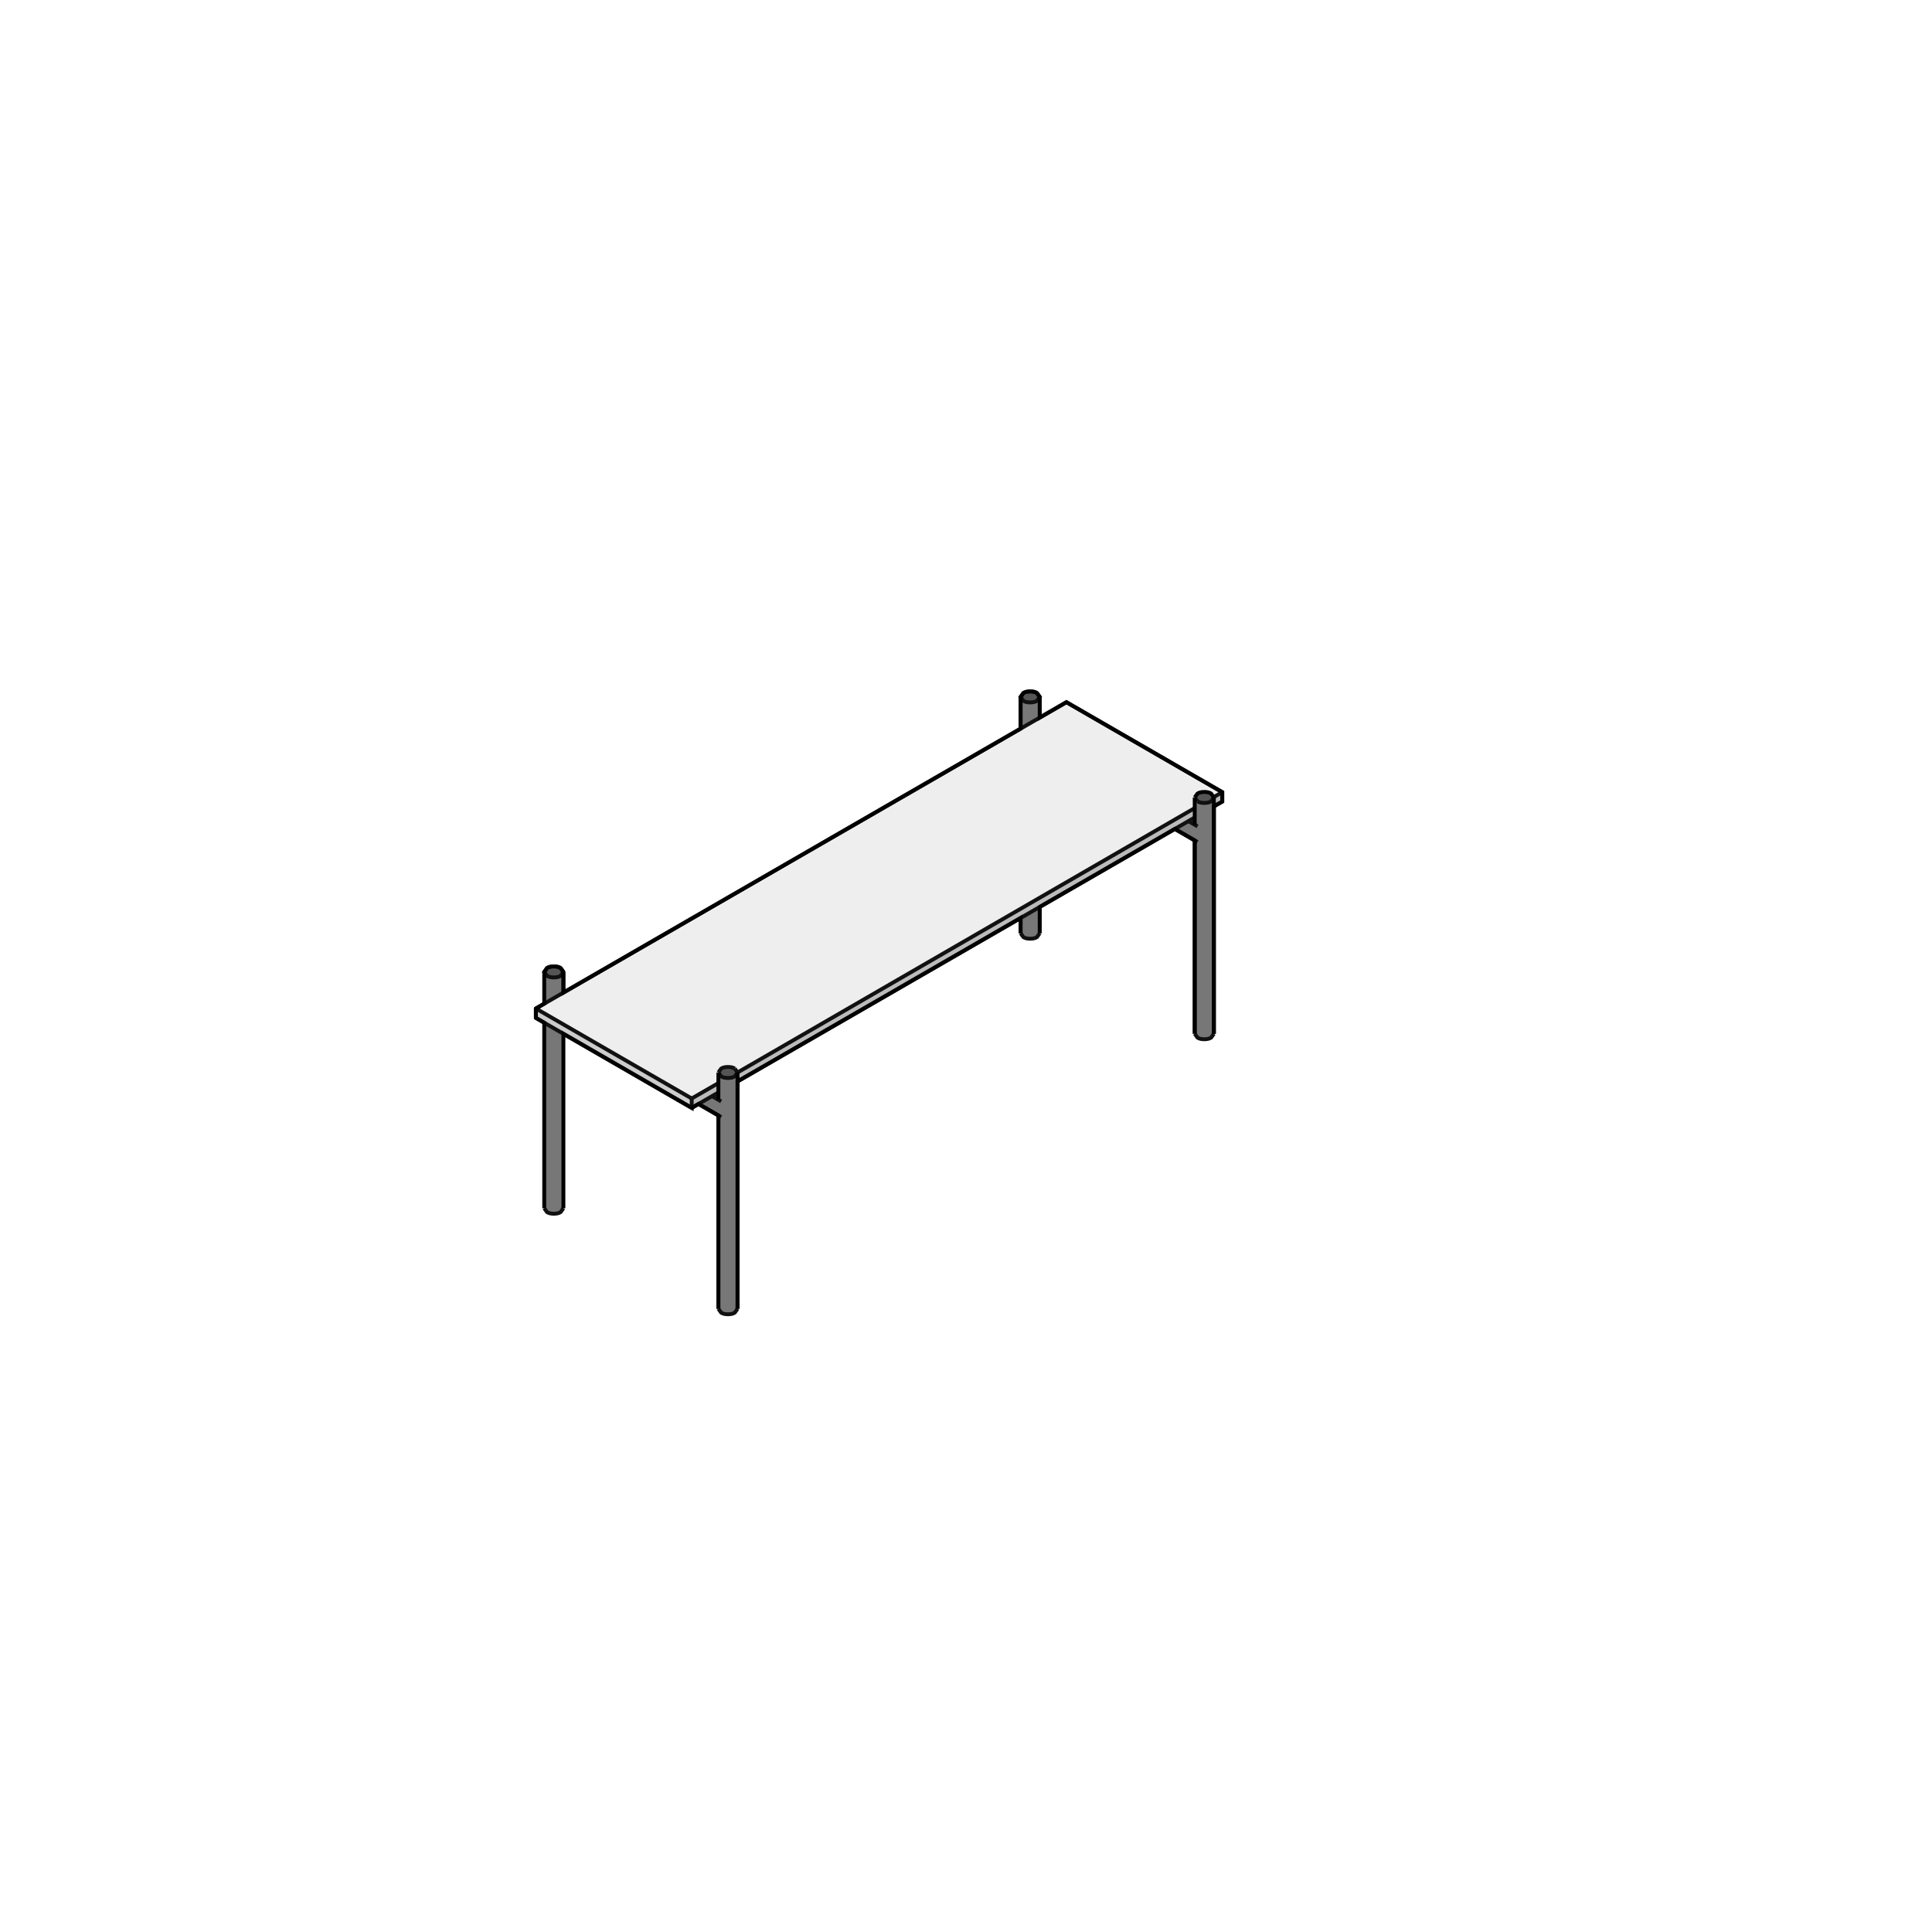
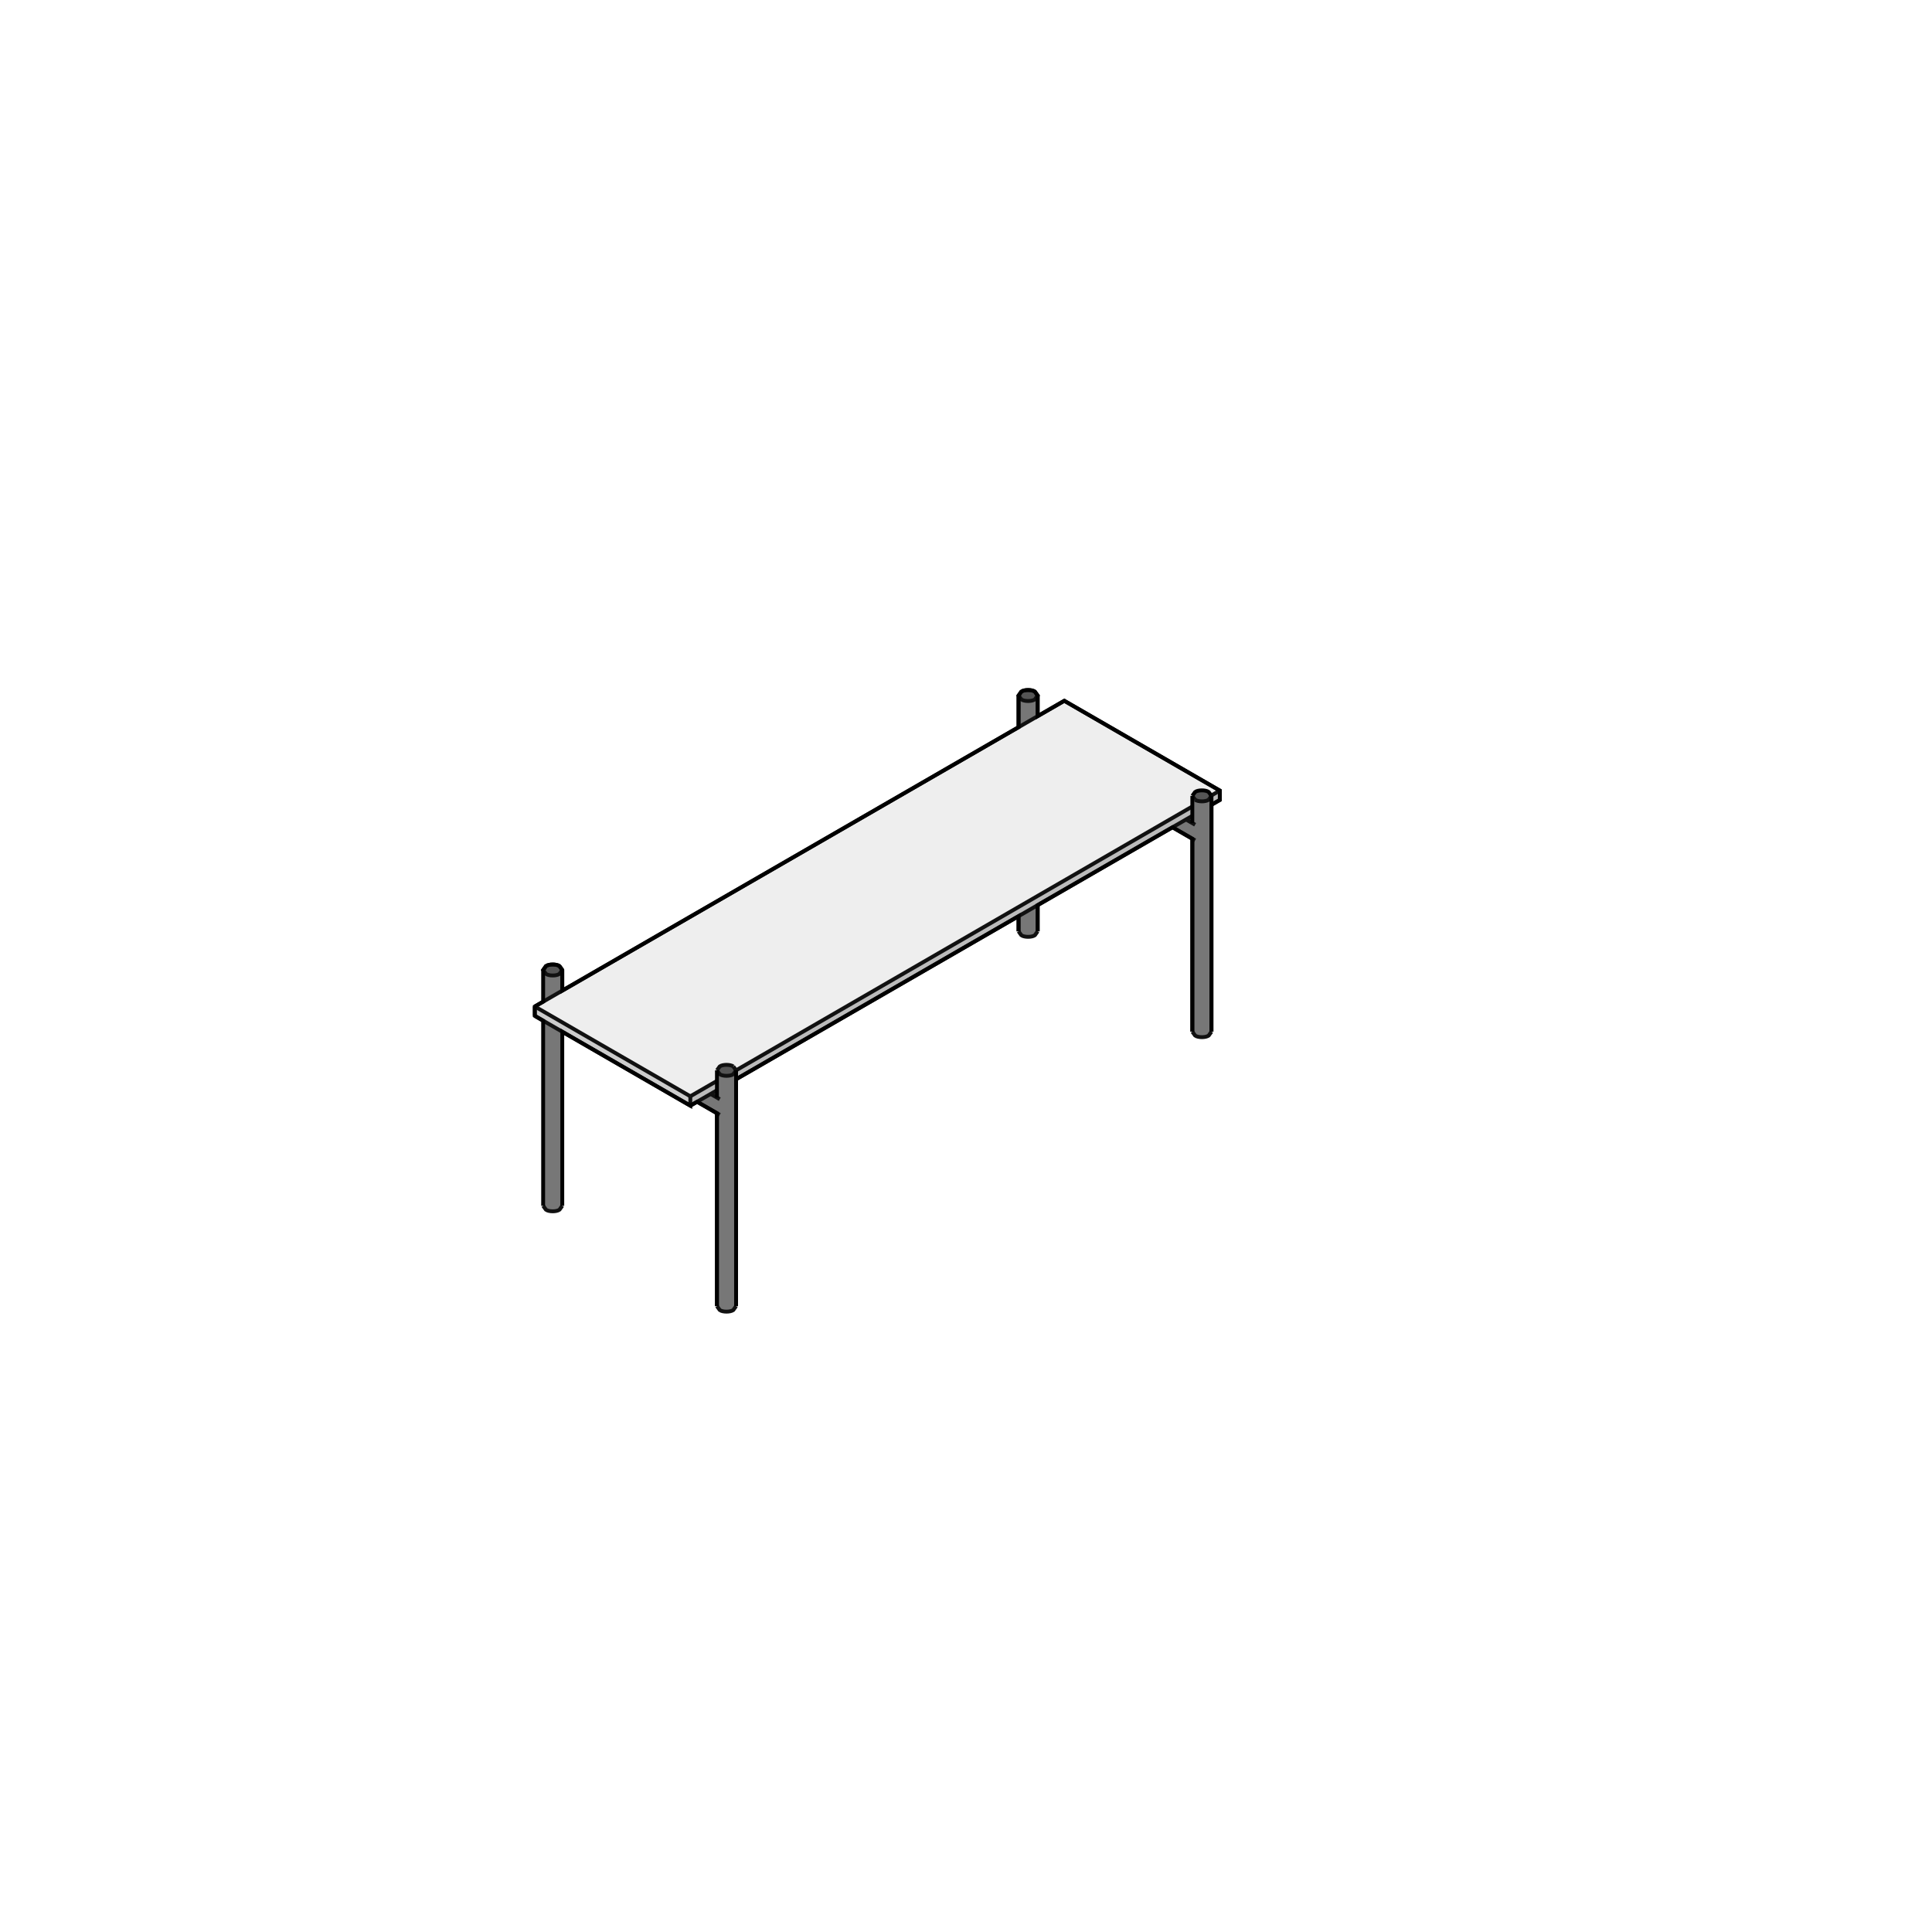
- <svg xmlns="http://www.w3.org/2000/svg" version="1.1" width="119.76pt" height="119.76pt" viewBox="0 0 119.76 119.76" overflow="visible">
-   <path d="M45.717,66.453 L74.058,50.091 L74.058,50.672 L45.719,67.034 z" stroke="#000000" stroke-width="0" fill="#BBBBBB" fill-opacity="1" />
-   <path d="M75.765,49.687 L75.246,49.987 L75.246,49.441 L75.765,49.105 z" stroke="#000000" stroke-width="0" fill="#BBBBBB" fill-opacity="1" />
-   <path d="M42.877,68.093 L44.531,67.138 L44.531,67.72 L42.877,68.675 z" stroke="#000000" stroke-width="0" fill="#BBBBBB" fill-opacity="1" />
-   <path d="M42.877,68.675 L33.217,63.097 L33.217,62.515 L42.877,68.093 z" stroke="#000000" stroke-width="0" fill="#CCCCCC" fill-opacity="1" />
-   <path d="M74.058,50.091 L45.717,66.453 L45.545,66.238 C45.359,66.106 44.89,66.106 44.705,66.238 L44.531,66.48 L44.531,67.138 L42.877,68.093 L33.217,62.515 L66.105,43.527 L75.765,49.105 L75.244,49.406 L75.072,49.19 C74.886,49.058 74.418,49.058 74.232,49.19 L74.058,49.432 z" stroke="#000000" stroke-width="0" fill="#EEEEEE" fill-opacity="1" />
-   <path d="M44.531,68.174 L44.137,67.947 L44.531,67.72 z" stroke="#000000" stroke-width="0" fill="#555555" fill-opacity="1" />
-   <path d="M64.451,43.209 L64.277,43.443 C64.092,43.574 63.623,43.574 63.437,43.443 L63.263,43.2 L63.437,42.958 C63.623,42.826 64.092,42.826 64.277,42.958 z" stroke="#000000" stroke-width="0" fill="#555555" fill-opacity="1" />
-   <path d="M75.246,49.441 L75.072,49.675 C74.886,49.806 74.418,49.806 74.232,49.675 L74.058,49.441 L74.232,49.19 C74.418,49.058 74.886,49.058 75.072,49.19 z" stroke="#000000" stroke-width="0" fill="#555555" fill-opacity="1" />
-   <path d="M45.718,66.489 L45.545,66.723 C45.359,66.854 44.89,66.854 44.705,66.723 L44.531,66.489 L44.705,66.238 C44.89,66.106 45.359,66.106 45.545,66.238 z" stroke="#000000" stroke-width="0" fill="#555555" fill-opacity="1" />
-   <path d="M33.736,60.248 L33.91,60.005 C34.096,59.874 34.564,59.874 34.75,60.005 L34.924,60.248 L34.75,60.49 C34.564,60.622 34.096,60.622 33.91,60.49 z" stroke="#000000" stroke-width="0" fill="#555555" fill-opacity="1" />
-   <path d="M74.058,51.126 L73.665,50.899 L74.058,50.672 z" stroke="#000000" stroke-width="0" fill="#555555" fill-opacity="1" />
-   <path d="M63.437,43.443 C63.623,43.574 64.092,43.574 64.277,43.443 L64.451,43.209 L64.451,44.482 L63.263,45.168 L63.264,43.209 z" stroke="#000000" stroke-width="0" fill="#777777" fill-opacity="1" />
-   <path d="M74.058,52.096 L72.825,51.384 L73.665,50.899 L74.058,51.126 L74.058,49.441 L74.232,49.675 C74.418,49.806 74.886,49.806 75.072,49.675 L75.246,49.441 L75.246,64.079 L75.127,64.285 C74.886,64.453 74.418,64.453 74.232,64.322 L74.058,64.079 z" stroke="#000000" stroke-width="0" fill="#777777" fill-opacity="1" />
-   <path d="M33.736,60.257 L33.91,60.49 C34.096,60.622 34.564,60.622 34.75,60.49 L34.924,60.257 L34.924,61.53 L33.736,62.215 z" stroke="#000000" stroke-width="0" fill="#777777" fill-opacity="1" />
-   <path d="M64.451,57.847 L64.333,58.053 C64.092,58.221 63.623,58.221 63.437,58.09 L63.263,57.847 L63.263,56.905 L64.451,56.219 z" stroke="#000000" stroke-width="0" fill="#777777" fill-opacity="1" />
-   <path d="M44.531,81.127 L44.531,69.144 L43.297,68.432 L44.137,67.947 L44.531,68.174 L44.531,66.489 L44.705,66.723 C44.89,66.854 45.359,66.854 45.545,66.723 L45.718,66.489 L45.719,81.127 L45.6,81.333 C45.359,81.501 44.89,81.501 44.705,81.37 z" stroke="#000000" stroke-width="0" fill="#777777" fill-opacity="1" />
-   <path d="M34.924,64.083 L34.924,74.895 L34.805,75.101 C34.564,75.269 34.096,75.269 33.91,75.137 L33.736,74.895 L33.736,63.397 z" stroke="#000000" stroke-width="0" fill="#777777" fill-opacity="1" />
+ <svg xmlns="http://www.w3.org/2000/svg" version="1.1" width="120pt" height="120pt" viewBox="0 0 120 120" overflow="visible">
+   <path d="M45.717,66.453 L74.058,50.091 L74.058,50.672 L45.719,67.034 z" stroke="Black" stroke-width="0" fill="#BBBBBB" fill-opacity="1" />
+   <path d="M75.765,49.687 L75.246,49.987 L75.246,49.441 L75.765,49.105 z" stroke="Black" stroke-width="0" fill="#BBBBBB" fill-opacity="1" />
+   <path d="M42.877,68.093 L44.531,67.138 L44.531,67.72 L42.877,68.675 z" stroke="Black" stroke-width="0" fill="#BBBBBB" fill-opacity="1" />
+   <path d="M42.877,68.675 L33.217,63.097 L33.217,62.515 L42.877,68.093 z" stroke="Black" stroke-width="0" fill="#CCCCCC" fill-opacity="1" />
+   <path d="M74.058,50.091 L45.717,66.453 L45.545,66.238 C45.359,66.106 44.89,66.106 44.705,66.238 L44.531,66.48 L44.531,67.138 L42.877,68.093 L33.217,62.515 L66.105,43.527 L75.765,49.105 L75.244,49.406 L75.072,49.19 C74.886,49.058 74.418,49.058 74.232,49.19 L74.058,49.432 z" stroke="Black" stroke-width="0" fill="#EEEEEE" fill-opacity="1" />
+   <path d="M44.531,68.174 L44.137,67.947 L44.531,67.72 z" stroke="Black" stroke-width="0" fill="#555555" fill-opacity="1" />
+   <path d="M64.451,43.209 L64.277,43.443 C64.092,43.574 63.623,43.574 63.437,43.443 L63.263,43.2 L63.437,42.958 C63.623,42.826 64.092,42.826 64.277,42.958 z" stroke="Black" stroke-width="0" fill="#555555" fill-opacity="1" />
+   <path d="M75.246,49.441 L75.072,49.675 C74.886,49.806 74.418,49.806 74.232,49.675 L74.058,49.441 L74.232,49.19 C74.418,49.058 74.886,49.058 75.072,49.19 z" stroke="Black" stroke-width="0" fill="#555555" fill-opacity="1" />
+   <path d="M45.718,66.489 L45.545,66.723 C45.359,66.854 44.89,66.854 44.705,66.723 L44.531,66.489 L44.705,66.238 C44.89,66.106 45.359,66.106 45.545,66.238 z" stroke="Black" stroke-width="0" fill="#555555" fill-opacity="1" />
+   <path d="M33.736,60.248 L33.91,60.005 C34.096,59.874 34.564,59.874 34.75,60.005 L34.924,60.248 L34.75,60.49 C34.564,60.622 34.096,60.622 33.91,60.49 z" stroke="Black" stroke-width="0" fill="#555555" fill-opacity="1" />
+   <path d="M74.058,51.126 L73.665,50.899 L74.058,50.672 z" stroke="Black" stroke-width="0" fill="#555555" fill-opacity="1" />
+   <path d="M63.437,43.443 C63.623,43.574 64.092,43.574 64.277,43.443 L64.451,43.209 L64.451,44.482 L63.263,45.168 L63.264,43.209 z" stroke="Black" stroke-width="0" fill="#777777" fill-opacity="1" />
+   <path d="M74.058,52.096 L72.825,51.384 L73.665,50.899 L74.058,51.126 L74.058,49.441 L74.232,49.675 C74.418,49.806 74.886,49.806 75.072,49.675 L75.246,49.441 L75.246,64.079 L75.127,64.285 C74.886,64.453 74.418,64.453 74.232,64.322 L74.058,64.079 z" stroke="Black" stroke-width="0" fill="#777777" fill-opacity="1" />
+   <path d="M33.736,60.257 L33.91,60.49 C34.096,60.622 34.564,60.622 34.75,60.49 L34.924,60.257 L34.924,61.53 L33.736,62.215 z" stroke="Black" stroke-width="0" fill="#777777" fill-opacity="1" />
+   <path d="M64.451,57.847 L64.333,58.053 C64.092,58.221 63.623,58.221 63.437,58.09 L63.263,57.847 L63.263,56.905 L64.451,56.219 z" stroke="Black" stroke-width="0" fill="#777777" fill-opacity="1" />
+   <path d="M44.531,81.127 L44.531,69.144 L43.297,68.432 L44.137,67.947 L44.531,68.174 L44.531,66.489 L44.705,66.723 C44.89,66.854 45.359,66.854 45.545,66.723 L45.718,66.489 L45.719,81.127 L45.6,81.333 C45.359,81.501 44.89,81.501 44.705,81.37 z" stroke="Black" stroke-width="0" fill="#777777" fill-opacity="1" />
+   <path d="M34.924,64.083 L34.924,74.895 L34.805,75.101 C34.564,75.269 34.096,75.269 33.91,75.137 L33.736,74.895 L33.736,63.397 z" stroke="Black" stroke-width="0" fill="#777777" fill-opacity="1" />
  <path d="M75.244,49.406 L75.765,49.105" stroke="#111111" stroke-width="0.24" fill="none" />
  <path d="M75.246,49.987 L75.765,49.687 L75.765,49.105 L66.105,43.527 L33.217,62.515" stroke="#111111" stroke-width="0.24" fill="none" />
  <path d="M42.877,68.093 L44.531,67.138" stroke="#111111" stroke-width="0.24" fill="none" />
  <path d="M42.877,68.675 L44.531,67.72" stroke="#111111" stroke-width="0.24" fill="none" />
  <path d="M33.217,62.515 L42.877,68.093" stroke="#111111" stroke-width="0.24" fill="none" />
  <path d="M33.217,63.097 L42.877,68.675 L42.877,68.093" stroke="#111111" stroke-width="0.24" fill="none" />
  <path d="M33.217,63.097 L33.217,62.515" stroke="#111111" stroke-width="0.24" fill="none" />
  <path d="M43.297,68.432 L44.705,69.245" stroke="#111111" stroke-width="0.24" fill="none" />
  <path d="M44.137,67.947 L44.705,68.275" stroke="#111111" stroke-width="0.24" fill="none" />
  <path d="M64.451,57.847 L64.277,58.09 C64.092,58.221 63.623,58.221 63.437,58.09 L63.263,57.847" stroke="#111111" stroke-width="0.24" fill="none" />
  <path d="M74.232,52.197 L72.825,51.384" stroke="#111111" stroke-width="0.24" fill="none" />
  <path d="M74.232,51.227 L73.665,50.899" stroke="#111111" stroke-width="0.24" fill="none" />
  <path d="M75.246,64.079 L75.072,64.322 C74.886,64.453 74.418,64.453 74.232,64.322 L74.058,64.079" stroke="#111111" stroke-width="0.24" fill="none" />
  <path d="M45.719,81.127 L45.545,81.37 C45.359,81.501 44.89,81.501 44.705,81.37 L44.531,81.127" stroke="#111111" stroke-width="0.24" fill="none" />
  <path d="M45.545,66.238 L45.719,66.48 L74.058,50.091" stroke="#111111" stroke-width="0.24" fill="none" />
  <path d="M45.719,67.034 L74.058,50.673" stroke="#111111" stroke-width="0.24" fill="none" />
  <path d="M34.924,61.53 L34.924,60.248" stroke="#111111" stroke-width="0.24" fill="none" />
  <path d="M63.263,56.905 L63.263,57.847" stroke="#111111" stroke-width="0.24" fill="none" />
  <path d="M74.058,52.096 L74.058,64.079" stroke="#111111" stroke-width="0.24" fill="none" />
  <path d="M34.924,60.248 L34.75,60.49 C34.564,60.622 34.096,60.622 33.91,60.49 L33.736,60.248 L33.91,60.005 C34.096,59.874 34.564,59.874 34.75,60.005" stroke="#111111" stroke-width="0.24" fill="none" />
  <path d="M64.451,43.2 L64.277,43.443 C64.092,43.574 63.623,43.574 63.437,43.443 L63.263,43.2 L63.437,42.958 C63.623,42.826 64.092,42.826 64.277,42.958 z" stroke="#111111" stroke-width="0.24" fill="none" />
  <path d="M63.263,43.2 L63.263,45.168" stroke="#111111" stroke-width="0.24" fill="none" />
  <path d="M64.451,57.847 L64.451,56.219" stroke="#111111" stroke-width="0.24" fill="none" />
  <path d="M75.246,49.432 L75.072,49.675 C74.886,49.806 74.418,49.806 74.232,49.675" stroke="#111111" stroke-width="0.24" fill="none" />
  <path d="M45.719,66.48 L45.545,66.723 C45.359,66.854 44.89,66.854 44.705,66.723 L44.531,66.48" stroke="#111111" stroke-width="0.24" fill="none" />
  <path d="M74.232,49.675 L74.058,49.432" stroke="#111111" stroke-width="0.24" fill="none" />
  <path d="M44.531,66.48 L44.705,66.238 C44.89,66.106 45.359,66.106 45.545,66.238" stroke="#111111" stroke-width="0.24" fill="none" />
  <path d="M34.75,60.005 L34.924,60.248" stroke="#111111" stroke-width="0.24" fill="none" />
  <path d="M44.531,69.144 L44.531,81.127" stroke="#111111" stroke-width="0.24" fill="none" />
  <path d="M64.451,44.482 L64.451,43.2" stroke="#111111" stroke-width="0.24" fill="none" />
  <path d="M34.924,74.895 L34.75,75.137 C34.564,75.269 34.096,75.269 33.91,75.137 L33.736,74.895" stroke="#111111" stroke-width="0.24" fill="none" />
  <path d="M74.058,49.432 L74.058,51.126" stroke="#000000" stroke-width="0.24" fill="none" />
  <path d="M44.531,66.48 L44.531,68.174" stroke="#000000" stroke-width="0.24" fill="none" />
  <path d="M74.058,49.432 L74.232,49.19 C74.418,49.058 74.886,49.058 75.072,49.19 L75.246,49.432" stroke="#000000" stroke-width="0.24" fill="none" />
  <path d="M75.246,64.079 L75.246,49.432" stroke="#000000" stroke-width="0.24" fill="none" />
  <path d="M45.719,81.127 L45.719,66.48" stroke="#000000" stroke-width="0.24" fill="none" />
  <path d="M33.736,74.895 L33.736,63.397 L33.217,63.097 L33.217,62.515 L33.736,62.215 L33.736,60.257 L33.91,60.005 C34.096,59.874 34.564,59.874 34.75,60.005 L34.924,60.248 L34.924,61.53 L63.263,45.168 L63.264,43.209 L63.437,42.958 C63.623,42.826 64.092,42.826 64.277,42.958 L64.451,43.2 L64.451,44.482 L66.105,43.527 L75.765,49.105 L75.765,49.687 L75.246,49.987 L75.246,64.079" stroke="#000000" stroke-width="0.24" fill="none" />
  <path d="M74.058,64.079 L74.058,52.096 L72.825,51.384 L64.451,56.219 L64.451,57.847" stroke="#000000" stroke-width="0.24" fill="none" />
  <path d="M63.263,57.847 L63.263,56.905 L45.719,67.034 L45.719,81.127" stroke="#000000" stroke-width="0.24" fill="none" />
  <path d="M44.531,81.127 L44.531,69.144 L43.297,68.432 L42.877,68.675 L34.924,64.083 L34.924,74.895" stroke="#000000" stroke-width="0.24" fill="none" />
</svg>
